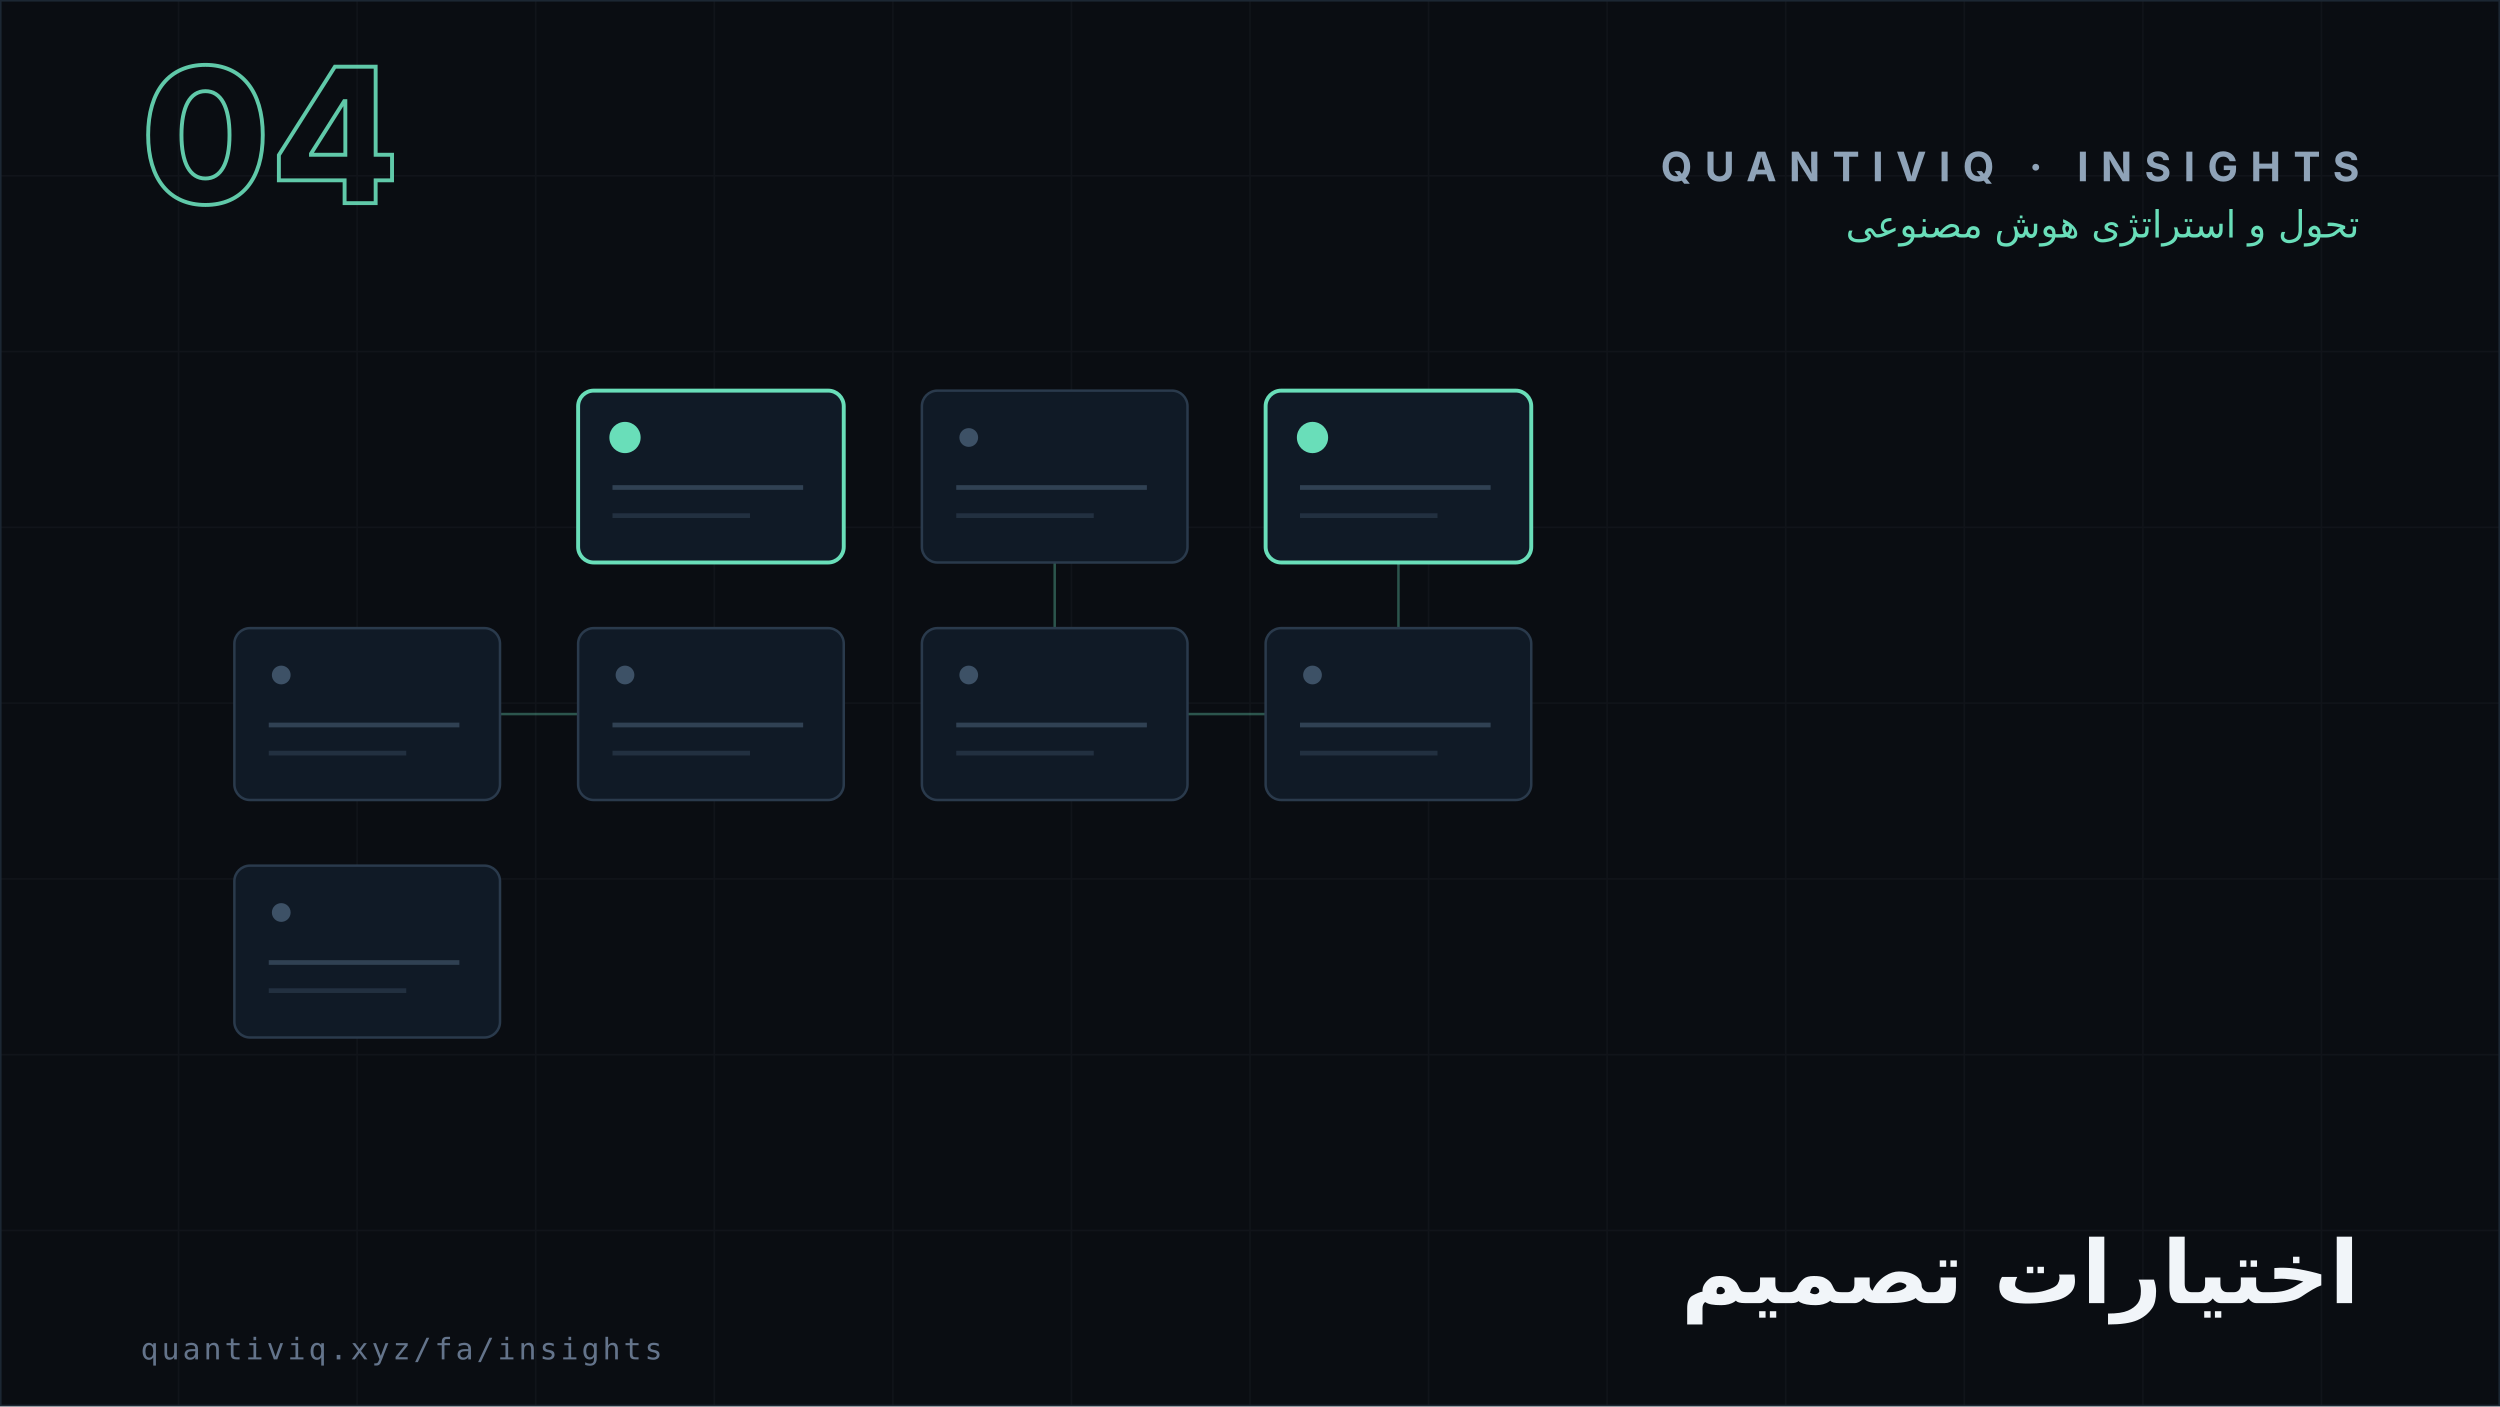
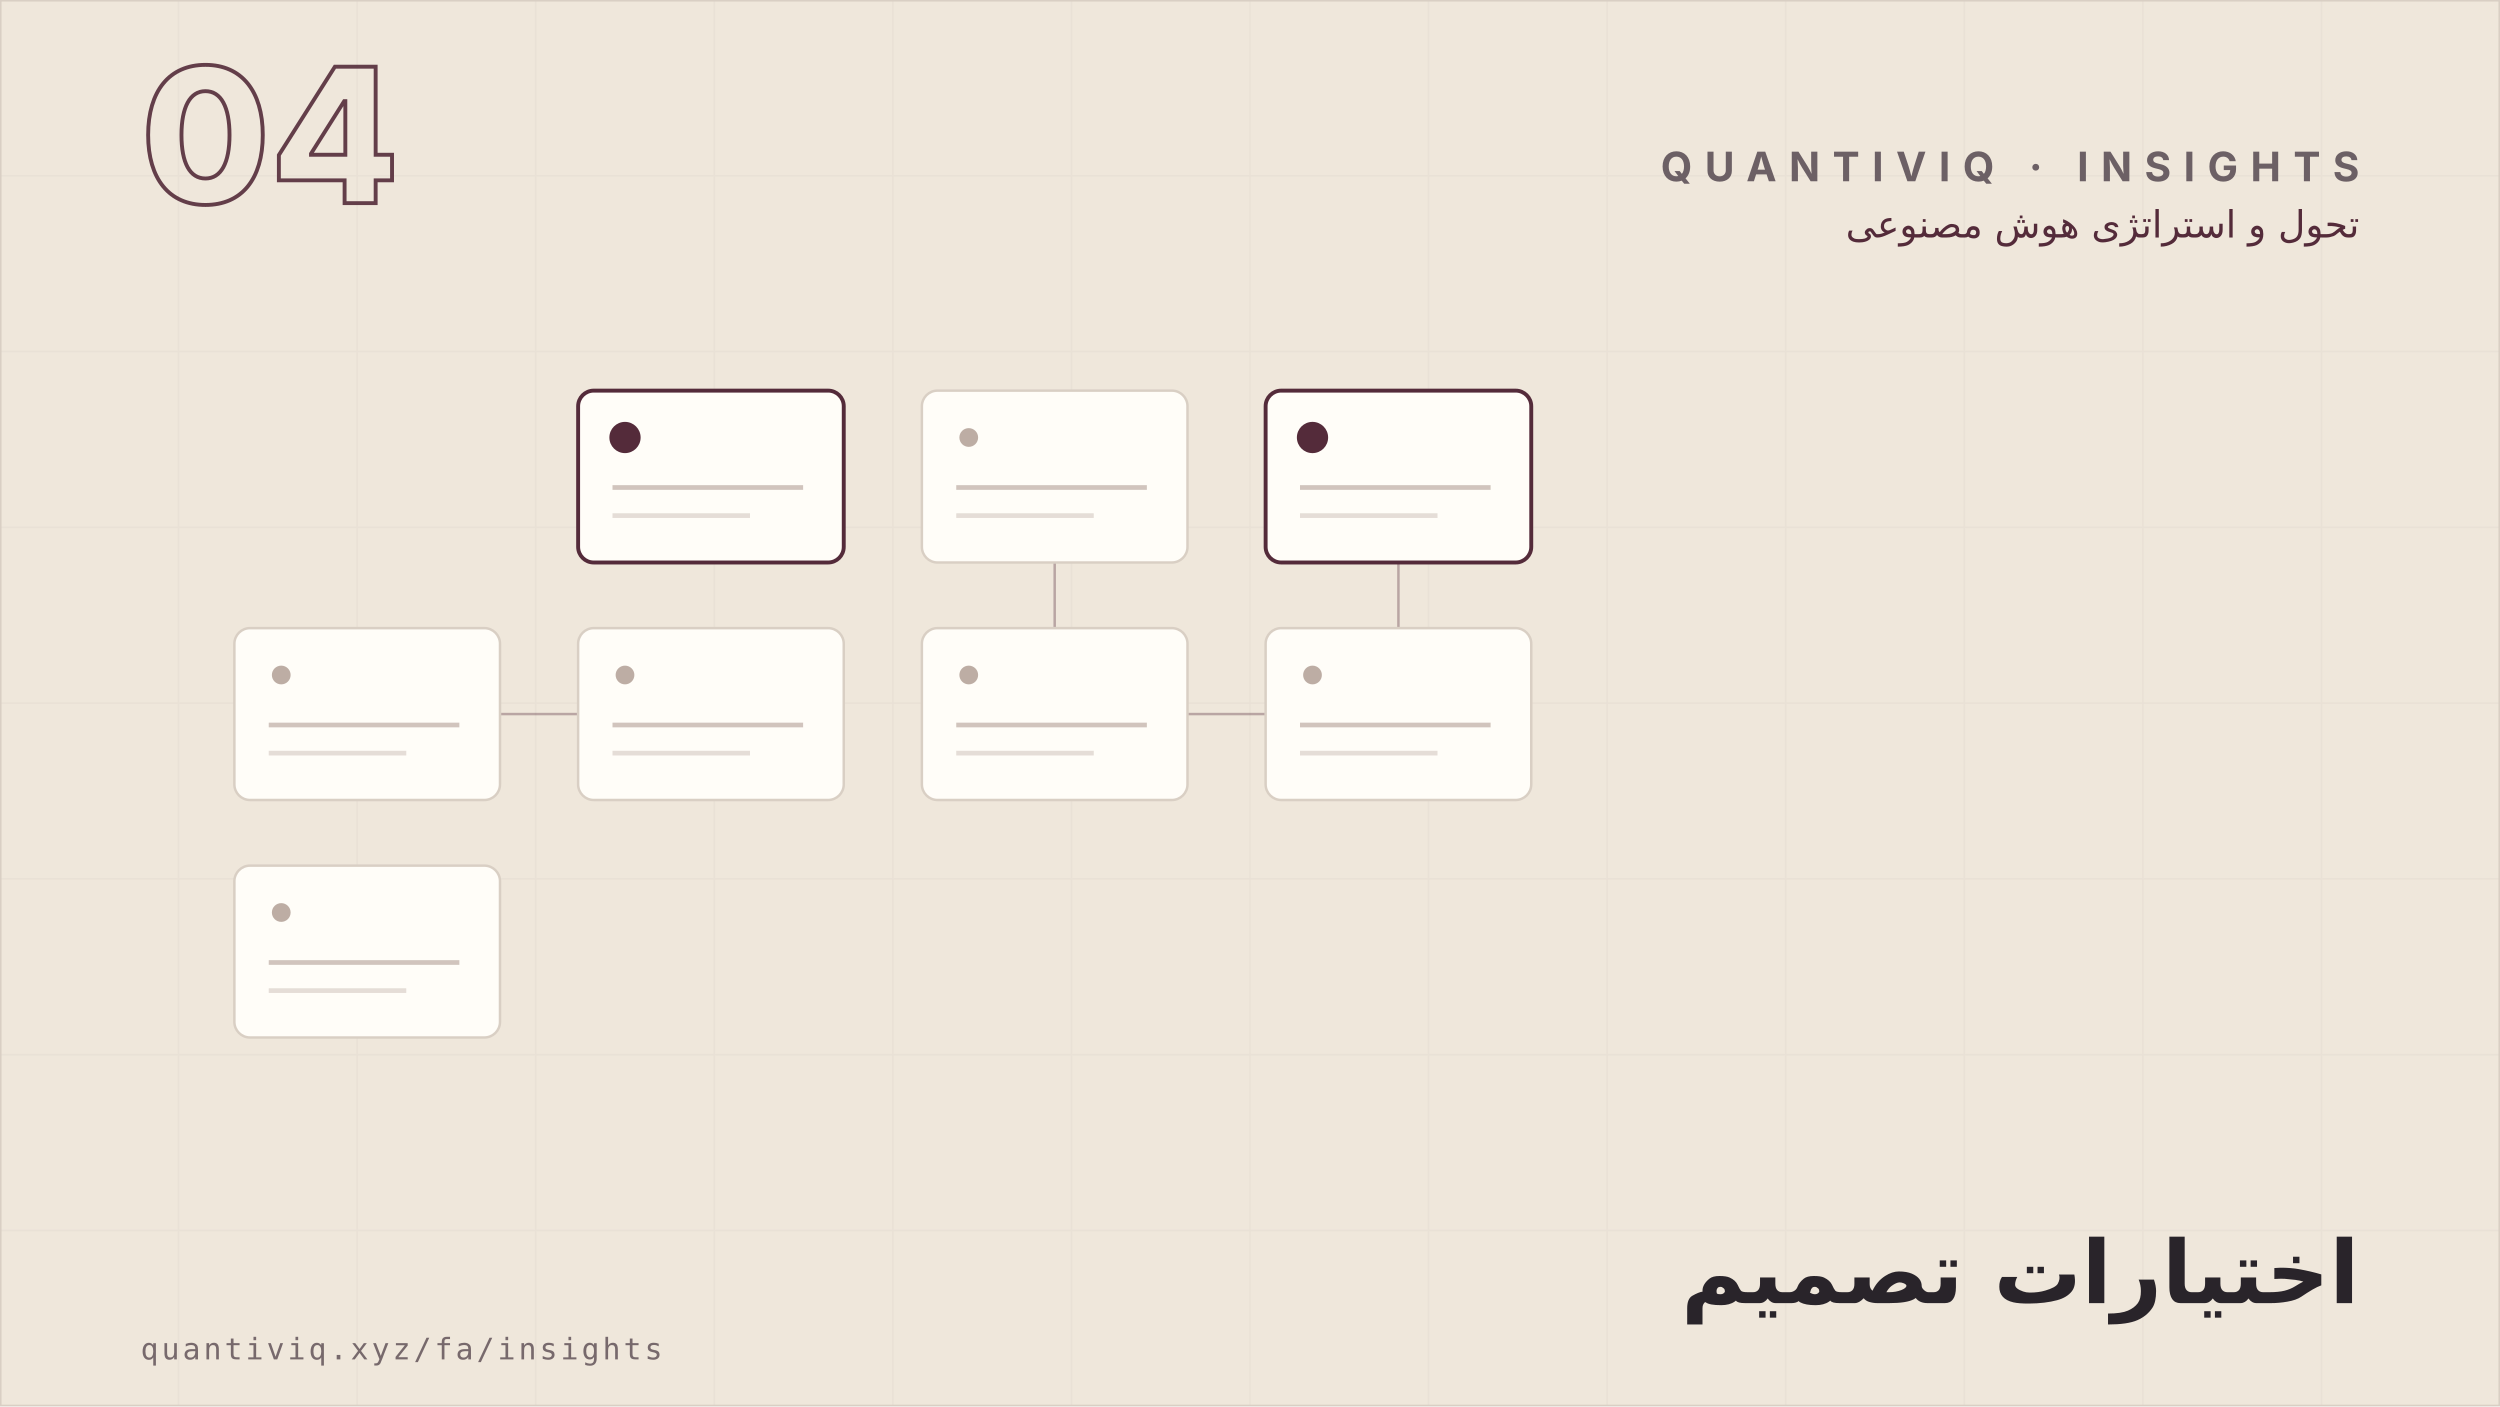
<svg xmlns="http://www.w3.org/2000/svg" width="1600" height="900" viewBox="0 0 1600 900" role="img" aria-label="کوآنتی‌ویک اینسایتس، مقالهٔ 04: اختیارات تصمیم">
  <defs>
    <marker id="arw" viewBox="0 0 10 10" refX="9" refY="5" markerWidth="7" markerHeight="7" orient="auto-start-reverse">
-       <path d="M0,0 L10,5 L0,10 z" fill="#69deb9" />
+       <path d="M0,0 L10,5 L0,10 z" fill="#542b3a" />
    </marker>
  </defs>
-   <rect width="1600" height="900" fill="#0a0d12" />
-   <g opacity="0.05" stroke="#8fa3b8" stroke-width="1">
+   <rect width="1600" height="900" fill="#efe7db" />
+   <g opacity="0.05" stroke="#6c6065" stroke-width="1">
    <line x1="0" y1="0" x2="0" y2="900" />
    <line x1="114.286" y1="0" x2="114.286" y2="900" />
    <line x1="228.571" y1="0" x2="228.571" y2="900" />
    <line x1="342.857" y1="0" x2="342.857" y2="900" />
    <line x1="457.143" y1="0" x2="457.143" y2="900" />
    <line x1="571.429" y1="0" x2="571.429" y2="900" />
    <line x1="685.714" y1="0" x2="685.714" y2="900" />
    <line x1="800" y1="0" x2="800" y2="900" />
    <line x1="914.286" y1="0" x2="914.286" y2="900" />
    <line x1="1028.571" y1="0" x2="1028.571" y2="900" />
    <line x1="1142.857" y1="0" x2="1142.857" y2="900" />
    <line x1="1257.143" y1="0" x2="1257.143" y2="900" />
    <line x1="1371.429" y1="0" x2="1371.429" y2="900" />
    <line x1="1485.714" y1="0" x2="1485.714" y2="900" />
    <line x1="1600" y1="0" x2="1600" y2="900" />
    <line x1="0" y1="0" x2="1600" y2="0" />
    <line x1="0" y1="112.5" x2="1600" y2="112.5" />
    <line x1="0" y1="225" x2="1600" y2="225" />
    <line x1="0" y1="337.5" x2="1600" y2="337.5" />
    <line x1="0" y1="450" x2="1600" y2="450" />
    <line x1="0" y1="562.5" x2="1600" y2="562.5" />
    <line x1="0" y1="675" x2="1600" y2="675" />
    <line x1="0" y1="787.5" x2="1600" y2="787.5" />
    <line x1="0" y1="900" x2="1600" y2="900" />
  </g>
-   <text x="1510" y="116" text-anchor="end" font-family="Inter, system-ui, sans-serif" font-size="26" font-weight="700" letter-spacing="8" fill="#8fa3b8">QUANTIVIQ · INSIGHTS</text>
-   <text x="1510" y="152" text-anchor="end" font-family="Estedad, Vazirmatn, Tahoma, system-ui, sans-serif" font-size="24" fill="#69deb9">تحول و استراتژی هوش مصنوعی</text>
-   <text x="90" y="130" text-anchor="start" font-family="Inter, system-ui, sans-serif" font-size="120" font-weight="800" fill="none" stroke="#69deb9" stroke-width="2.5" opacity="0.9">04</text>
-   <text x="1510" y="834" text-anchor="end" font-family="Estedad, Vazirmatn, Tahoma, system-ui, sans-serif" font-size="56" font-weight="700" fill="#f1f5f9">اختیارات تصمیم</text>
-   <text x="90" y="870" font-family="JetBrains Mono, monospace" font-size="19" letter-spacing="2" fill="#64748b">quantiviq.xyz/fa/insights</text>
-   <rect x="0.5" y="0.5" width="1599" height="899" fill="none" stroke="#1c2733" stroke-width="1" />
+   <text x="1510" y="116" text-anchor="end" font-family="Inter, system-ui, sans-serif" font-size="26" font-weight="700" letter-spacing="8" fill="#6c6065">QUANTIVIQ · INSIGHTS</text>
+   <text x="1510" y="152" text-anchor="end" font-family="Estedad, Vazirmatn, Tahoma, system-ui, sans-serif" font-size="24" fill="#542b3a">تحول و استراتژی هوش مصنوعی</text>
+   <text x="90" y="130" text-anchor="start" font-family="Inter, system-ui, sans-serif" font-size="120" font-weight="800" fill="none" stroke="#542b3a" stroke-width="2.5" opacity="0.9">04</text>
+   <text x="1510" y="834" text-anchor="end" font-family="Estedad, Vazirmatn, Tahoma, system-ui, sans-serif" font-size="56" font-weight="700" fill="#29242a">اختیارات تصمیم</text>
+   <text x="90" y="870" font-family="JetBrains Mono, monospace" font-size="19" letter-spacing="2" fill="#77696c">quantiviq.xyz/fa/insights</text>
+   <rect x="0.5" y="0.5" width="1599" height="899" fill="none" stroke="#d9cfc4" stroke-width="1" />
  <g>
-     <line x1="235" y1="457" x2="455" y2="457" stroke="#69deb9" stroke-width="1.6" opacity="0.35" />
-     <line x1="675" y1="305" x2="675" y2="457" stroke="#69deb9" stroke-width="1.6" opacity="0.35" />
-     <line x1="675" y1="457" x2="895" y2="457" stroke="#69deb9" stroke-width="1.6" opacity="0.35" />
-     <line x1="895" y1="305" x2="895" y2="457" stroke="#69deb9" stroke-width="1.6" opacity="0.35" />
-     <rect x="150" y="402" width="170" height="110" rx="10" fill="#101a26" stroke="#2a3a4c" stroke-width="1.6" />
-     <circle cx="180" cy="432" r="6" fill="#3d5166" />
-     <line x1="172" y1="464" x2="294" y2="464" stroke="#3d5166" stroke-width="3" opacity="0.7" />
-     <line x1="172" y1="482" x2="260" y2="482" stroke="#3d5166" stroke-width="3" opacity="0.4" />
-     <rect x="150" y="554" width="170" height="110" rx="10" fill="#101a26" stroke="#2a3a4c" stroke-width="1.6" />
-     <circle cx="180" cy="584" r="6" fill="#3d5166" />
-     <line x1="172" y1="616" x2="294" y2="616" stroke="#3d5166" stroke-width="3" opacity="0.7" />
-     <line x1="172" y1="634" x2="260" y2="634" stroke="#3d5166" stroke-width="3" opacity="0.4" />
-     <rect x="370" y="250" width="170" height="110" rx="10" fill="#101a26" stroke="#69deb9" stroke-width="2.5" />
-     <circle cx="400" cy="280" r="10" fill="#69deb9" />
-     <line x1="392" y1="312" x2="514" y2="312" stroke="#3d5166" stroke-width="3" opacity="0.7" />
-     <line x1="392" y1="330" x2="480" y2="330" stroke="#3d5166" stroke-width="3" opacity="0.4" />
-     <rect x="370" y="402" width="170" height="110" rx="10" fill="#101a26" stroke="#2a3a4c" stroke-width="1.6" />
-     <circle cx="400" cy="432" r="6" fill="#3d5166" />
-     <line x1="392" y1="464" x2="514" y2="464" stroke="#3d5166" stroke-width="3" opacity="0.7" />
-     <line x1="392" y1="482" x2="480" y2="482" stroke="#3d5166" stroke-width="3" opacity="0.4" />
-     <rect x="590" y="250" width="170" height="110" rx="10" fill="#101a26" stroke="#2a3a4c" stroke-width="1.6" />
-     <circle cx="620" cy="280" r="6" fill="#3d5166" />
-     <line x1="612" y1="312" x2="734" y2="312" stroke="#3d5166" stroke-width="3" opacity="0.7" />
-     <line x1="612" y1="330" x2="700" y2="330" stroke="#3d5166" stroke-width="3" opacity="0.4" />
-     <rect x="590" y="402" width="170" height="110" rx="10" fill="#101a26" stroke="#2a3a4c" stroke-width="1.6" />
-     <circle cx="620" cy="432" r="6" fill="#3d5166" />
-     <line x1="612" y1="464" x2="734" y2="464" stroke="#3d5166" stroke-width="3" opacity="0.7" />
-     <line x1="612" y1="482" x2="700" y2="482" stroke="#3d5166" stroke-width="3" opacity="0.4" />
-     <rect x="810" y="250" width="170" height="110" rx="10" fill="#101a26" stroke="#69deb9" stroke-width="2.5" />
-     <circle cx="840" cy="280" r="10" fill="#69deb9" />
-     <line x1="832" y1="312" x2="954" y2="312" stroke="#3d5166" stroke-width="3" opacity="0.7" />
-     <line x1="832" y1="330" x2="920" y2="330" stroke="#3d5166" stroke-width="3" opacity="0.4" />
-     <rect x="810" y="402" width="170" height="110" rx="10" fill="#101a26" stroke="#2a3a4c" stroke-width="1.6" />
-     <circle cx="840" cy="432" r="6" fill="#3d5166" />
-     <line x1="832" y1="464" x2="954" y2="464" stroke="#3d5166" stroke-width="3" opacity="0.7" />
-     <line x1="832" y1="482" x2="920" y2="482" stroke="#3d5166" stroke-width="3" opacity="0.4" />
+     <line x1="235" y1="457" x2="455" y2="457" stroke="#542b3a" stroke-width="1.6" opacity="0.35" />
+     <line x1="675" y1="305" x2="675" y2="457" stroke="#542b3a" stroke-width="1.6" opacity="0.35" />
+     <line x1="675" y1="457" x2="895" y2="457" stroke="#542b3a" stroke-width="1.6" opacity="0.35" />
+     <line x1="895" y1="305" x2="895" y2="457" stroke="#542b3a" stroke-width="1.6" opacity="0.35" />
+     <rect x="150" y="402" width="170" height="110" rx="10" fill="#fffdf8" stroke="#d9cfc4" stroke-width="1.6" />
+     <circle cx="180" cy="432" r="6" fill="#bdada4" />
+     <line x1="172" y1="464" x2="294" y2="464" stroke="#bdada4" stroke-width="3" opacity="0.7" />
+     <line x1="172" y1="482" x2="260" y2="482" stroke="#bdada4" stroke-width="3" opacity="0.4" />
+     <rect x="150" y="554" width="170" height="110" rx="10" fill="#fffdf8" stroke="#d9cfc4" stroke-width="1.6" />
+     <circle cx="180" cy="584" r="6" fill="#bdada4" />
+     <line x1="172" y1="616" x2="294" y2="616" stroke="#bdada4" stroke-width="3" opacity="0.7" />
+     <line x1="172" y1="634" x2="260" y2="634" stroke="#bdada4" stroke-width="3" opacity="0.4" />
+     <rect x="370" y="250" width="170" height="110" rx="10" fill="#fffdf8" stroke="#542b3a" stroke-width="2.5" />
+     <circle cx="400" cy="280" r="10" fill="#542b3a" />
+     <line x1="392" y1="312" x2="514" y2="312" stroke="#bdada4" stroke-width="3" opacity="0.7" />
+     <line x1="392" y1="330" x2="480" y2="330" stroke="#bdada4" stroke-width="3" opacity="0.4" />
+     <rect x="370" y="402" width="170" height="110" rx="10" fill="#fffdf8" stroke="#d9cfc4" stroke-width="1.6" />
+     <circle cx="400" cy="432" r="6" fill="#bdada4" />
+     <line x1="392" y1="464" x2="514" y2="464" stroke="#bdada4" stroke-width="3" opacity="0.7" />
+     <line x1="392" y1="482" x2="480" y2="482" stroke="#bdada4" stroke-width="3" opacity="0.4" />
+     <rect x="590" y="250" width="170" height="110" rx="10" fill="#fffdf8" stroke="#d9cfc4" stroke-width="1.6" />
+     <circle cx="620" cy="280" r="6" fill="#bdada4" />
+     <line x1="612" y1="312" x2="734" y2="312" stroke="#bdada4" stroke-width="3" opacity="0.7" />
+     <line x1="612" y1="330" x2="700" y2="330" stroke="#bdada4" stroke-width="3" opacity="0.4" />
+     <rect x="590" y="402" width="170" height="110" rx="10" fill="#fffdf8" stroke="#d9cfc4" stroke-width="1.6" />
+     <circle cx="620" cy="432" r="6" fill="#bdada4" />
+     <line x1="612" y1="464" x2="734" y2="464" stroke="#bdada4" stroke-width="3" opacity="0.7" />
+     <line x1="612" y1="482" x2="700" y2="482" stroke="#bdada4" stroke-width="3" opacity="0.4" />
+     <rect x="810" y="250" width="170" height="110" rx="10" fill="#fffdf8" stroke="#542b3a" stroke-width="2.5" />
+     <circle cx="840" cy="280" r="10" fill="#542b3a" />
+     <line x1="832" y1="312" x2="954" y2="312" stroke="#bdada4" stroke-width="3" opacity="0.7" />
+     <line x1="832" y1="330" x2="920" y2="330" stroke="#bdada4" stroke-width="3" opacity="0.4" />
+     <rect x="810" y="402" width="170" height="110" rx="10" fill="#fffdf8" stroke="#d9cfc4" stroke-width="1.6" />
+     <circle cx="840" cy="432" r="6" fill="#bdada4" />
+     <line x1="832" y1="464" x2="954" y2="464" stroke="#bdada4" stroke-width="3" opacity="0.7" />
+     <line x1="832" y1="482" x2="920" y2="482" stroke="#bdada4" stroke-width="3" opacity="0.4" />
  </g>
</svg>
